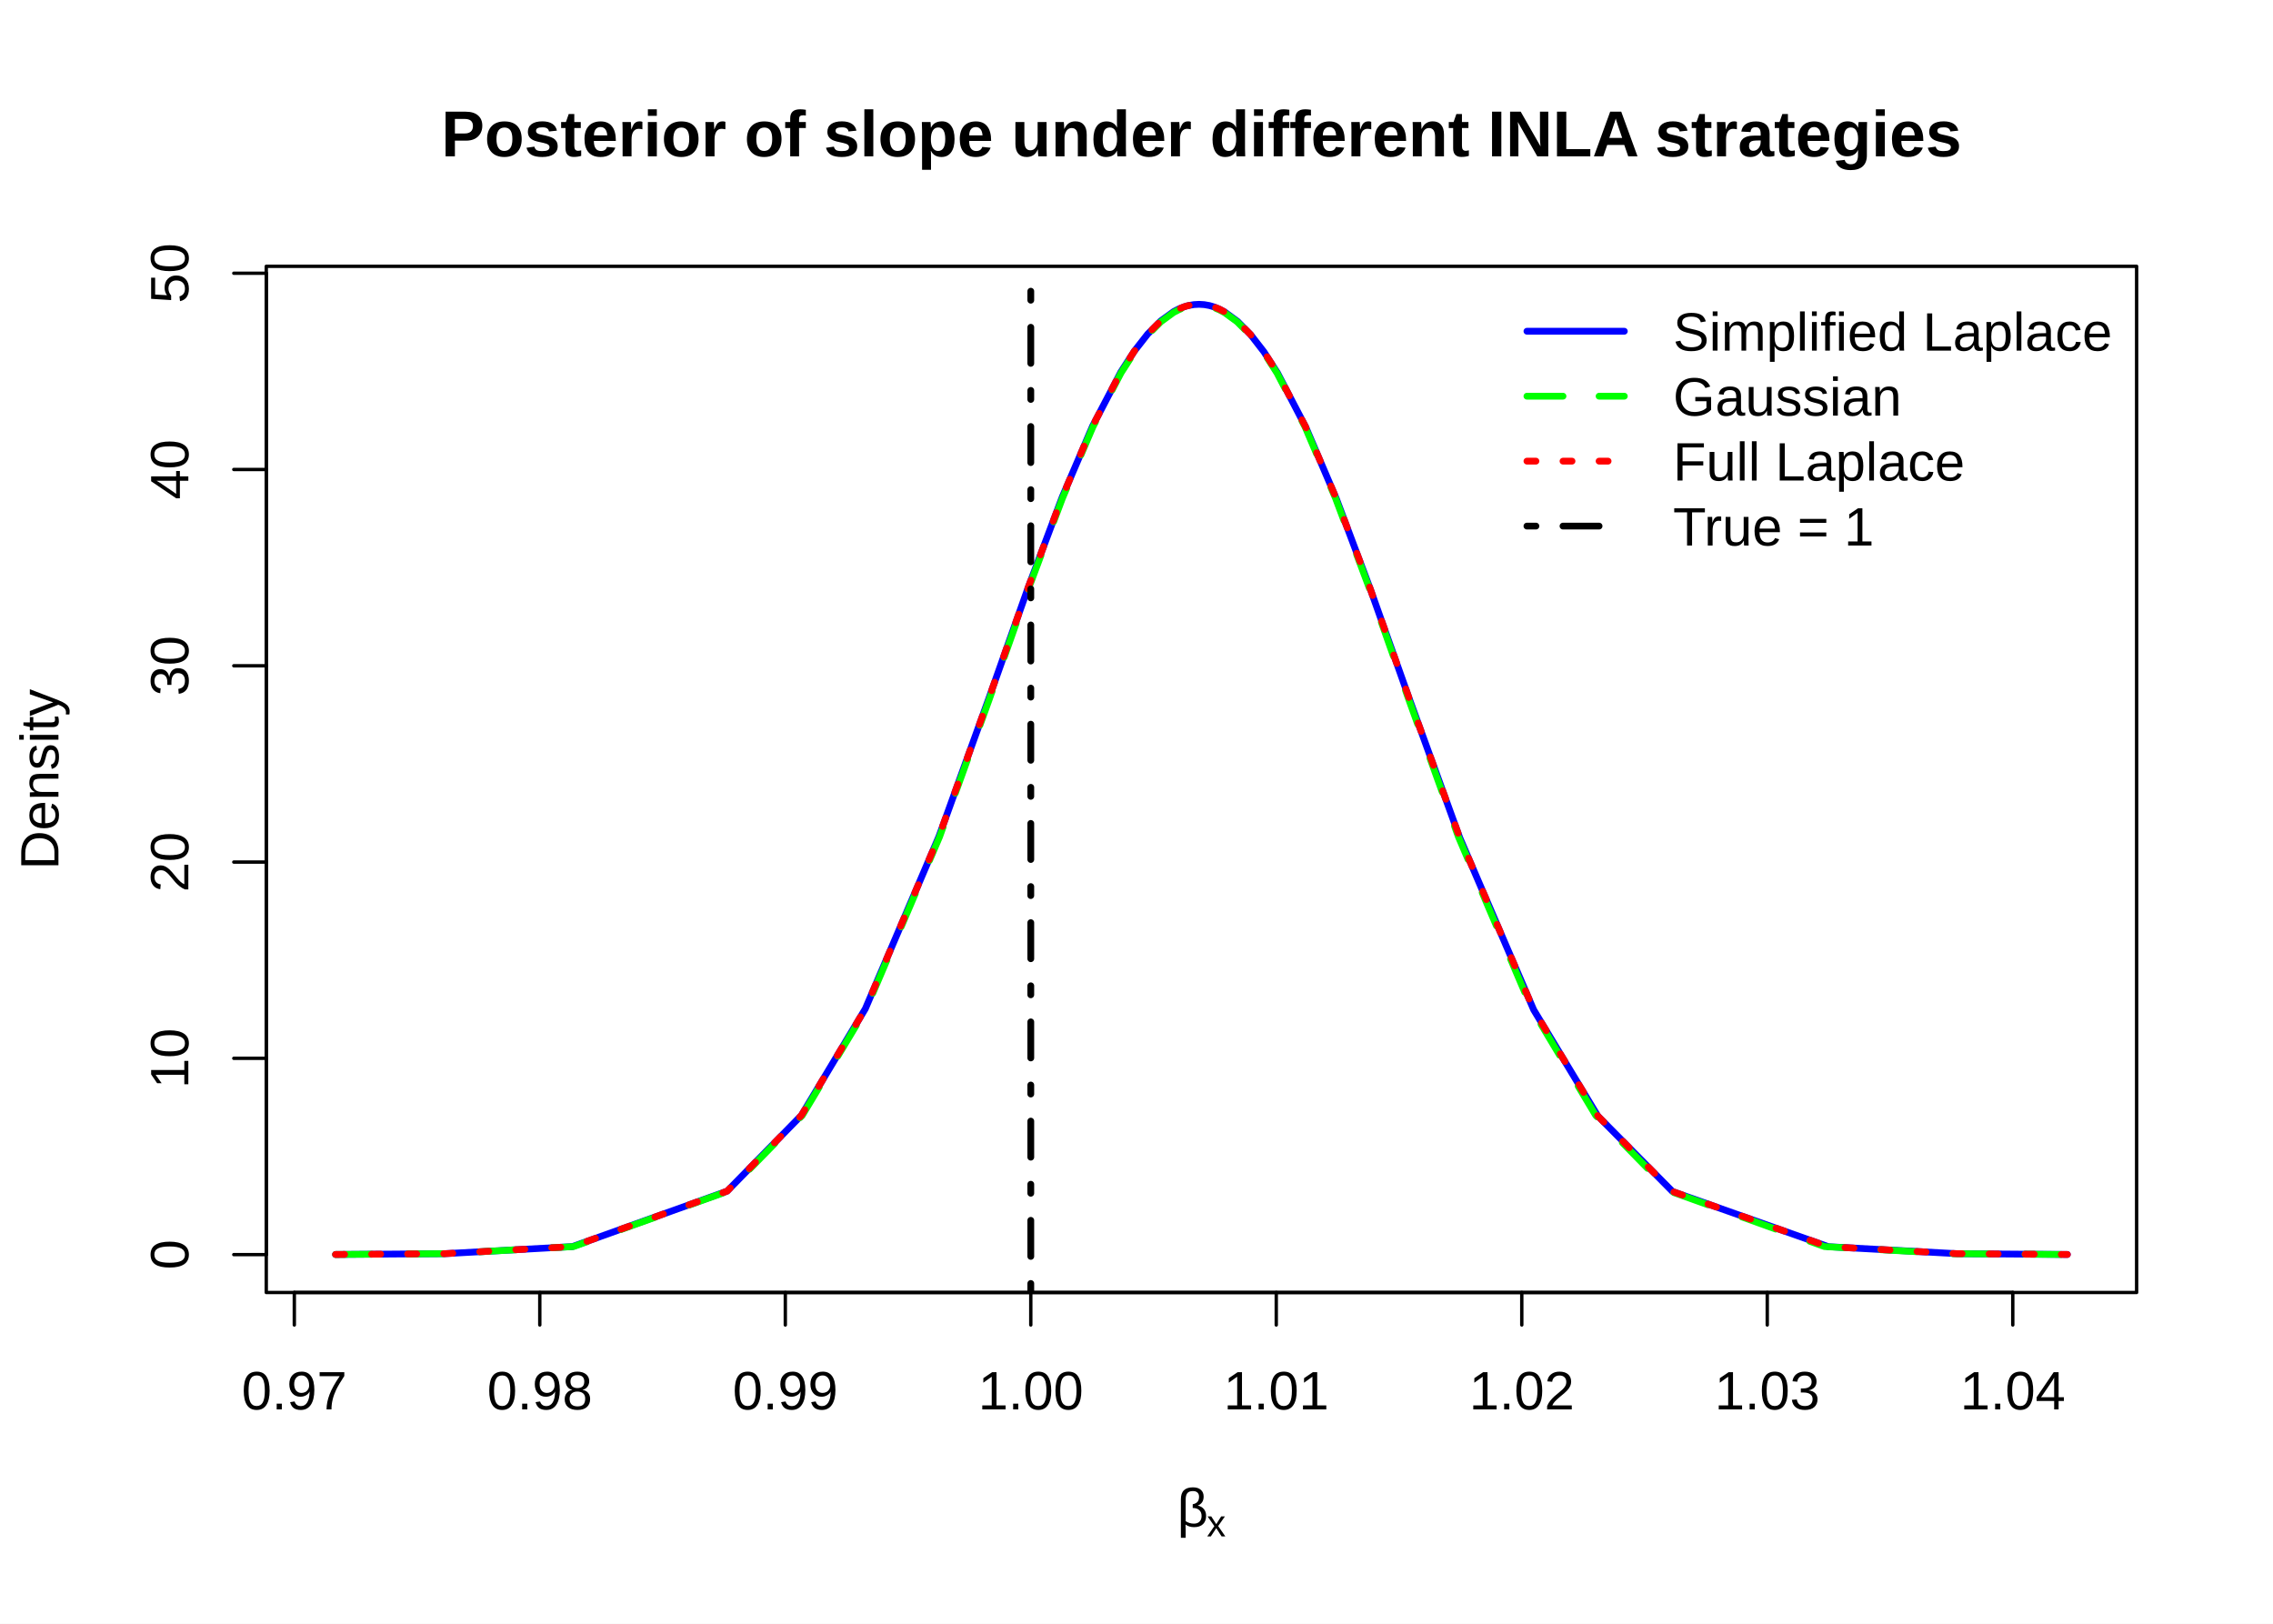
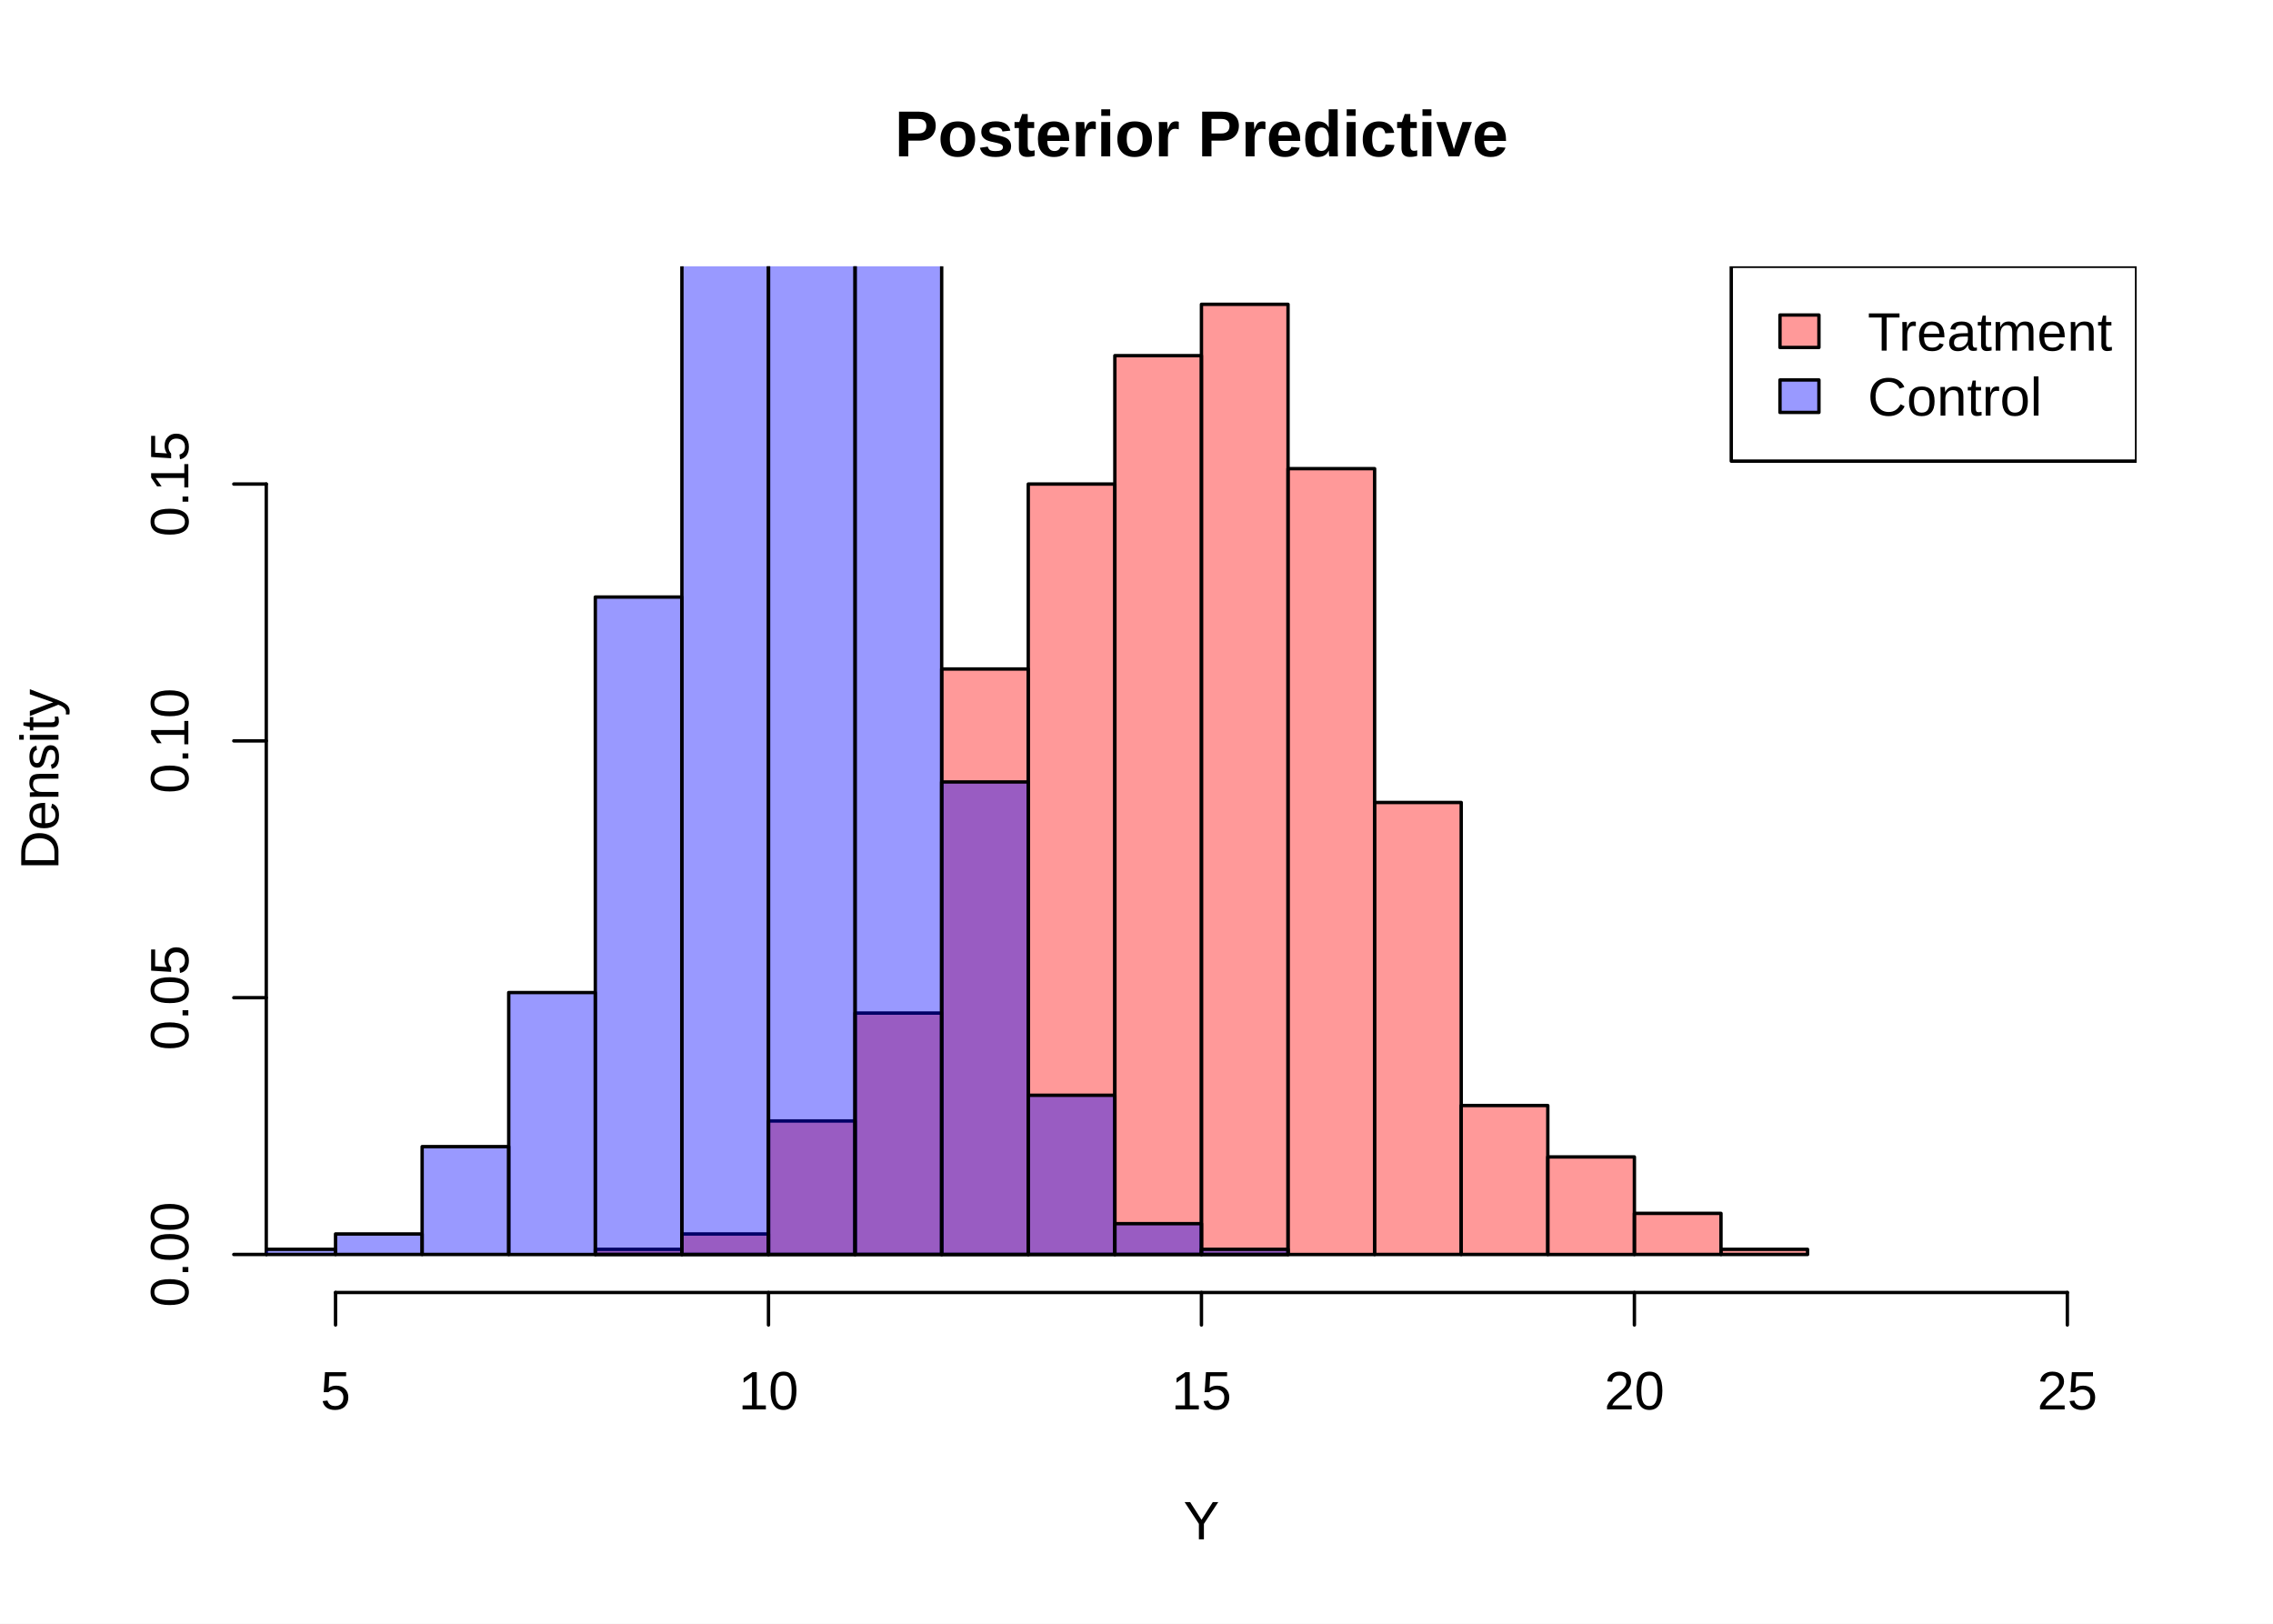
<svg xmlns="http://www.w3.org/2000/svg" class="svglite" width="504.00pt" height="360.00pt" viewBox="0 0 504.00 360.00">
  <defs>
    <style type="text/css">
    .svglite line, .svglite polyline, .svglite polygon, .svglite path, .svglite rect, .svglite circle {
      fill: none;
      stroke: #000000;
      stroke-linecap: round;
      stroke-linejoin: round;
      stroke-miterlimit: 10.00;
    }
    .svglite text {
      white-space: pre;
    }
  </style>
  </defs>
  <rect width="100%" height="100%" style="stroke: none; fill: #FFFFFF;" />
  <defs>
    <clipPath id="cpMC4wMHw1MDQuMDB8MC4wMHwzNjAuMDA=">
      <rect x="0.00" y="0.00" width="504.00" height="360.00" />
    </clipPath>
  </defs>
  <g clip-path="url(#cpMC4wMHw1MDQuMDB8MC4wMHwzNjAuMDA=)">
- </g>
+     <text x="266.40" y="34.67" text-anchor="middle" style="font-size: 14.40px; font-weight: bold; font-family: &quot;Arial&quot;;" textLength="135.99px" lengthAdjust="spacingAndGlyphs">Posterior Predictive</text>
+     <text x="266.40" y="341.28" text-anchor="middle" style="font-size: 12.00px; font-family: &quot;Arial&quot;;" textLength="8.01px" lengthAdjust="spacingAndGlyphs">Y</text>
+     <text transform="translate(12.96,172.80) rotate(-90)" text-anchor="middle" style="font-size: 12.00px; font-family: &quot;Arial&quot;;" textLength="40.02px" lengthAdjust="spacingAndGlyphs">Density</text>
+     <line x1="74.40" y1="286.56" x2="458.40" y2="286.56" style="stroke-width: 0.75;" />
+     <line x1="74.40" y1="286.56" x2="74.40" y2="293.76" style="stroke-width: 0.75;" />
+     <line x1="170.40" y1="286.56" x2="170.40" y2="293.76" style="stroke-width: 0.75;" />
+     <line x1="266.40" y1="286.56" x2="266.40" y2="293.76" style="stroke-width: 0.75;" />
+     <line x1="362.40" y1="286.56" x2="362.40" y2="293.76" style="stroke-width: 0.75;" />
+     <line x1="458.40" y1="286.56" x2="458.40" y2="293.76" style="stroke-width: 0.75;" />
+     <text x="74.40" y="312.48" text-anchor="middle" style="font-size: 12.00px; font-family: &quot;Arial&quot;;" textLength="6.67px" lengthAdjust="spacingAndGlyphs">5</text>
+     <text x="170.40" y="312.48" text-anchor="middle" style="font-size: 12.00px; font-family: &quot;Arial&quot;;" textLength="13.35px" lengthAdjust="spacingAndGlyphs">10</text>
+     <text x="266.40" y="312.48" text-anchor="middle" style="font-size: 12.00px; font-family: &quot;Arial&quot;;" textLength="13.35px" lengthAdjust="spacingAndGlyphs">15</text>
+     <text x="362.40" y="312.48" text-anchor="middle" style="font-size: 12.00px; font-family: &quot;Arial&quot;;" textLength="13.35px" lengthAdjust="spacingAndGlyphs">20</text>
+     <text x="458.40" y="312.48" text-anchor="middle" style="font-size: 12.00px; font-family: &quot;Arial&quot;;" textLength="13.35px" lengthAdjust="spacingAndGlyphs">25</text>
+     <line x1="59.04" y1="278.13" x2="59.04" y2="107.32" style="stroke-width: 0.75;" />
+     <line x1="59.04" y1="278.13" x2="51.84" y2="278.13" style="stroke-width: 0.75;" />
+     <line x1="59.04" y1="221.20" x2="51.84" y2="221.20" style="stroke-width: 0.75;" />
+     <line x1="59.04" y1="164.26" x2="51.84" y2="164.26" style="stroke-width: 0.75;" />
+     <line x1="59.04" y1="107.32" x2="51.84" y2="107.32" style="stroke-width: 0.75;" />
+     <text transform="translate(41.76,278.13) rotate(-90)" text-anchor="middle" style="font-size: 12.00px; font-family: &quot;Arial&quot;;" textLength="23.36px" lengthAdjust="spacingAndGlyphs">0.00</text>
+     <text transform="translate(41.76,221.20) rotate(-90)" text-anchor="middle" style="font-size: 12.00px; font-family: &quot;Arial&quot;;" textLength="23.36px" lengthAdjust="spacingAndGlyphs">0.05</text>
+     <text transform="translate(41.76,164.26) rotate(-90)" text-anchor="middle" style="font-size: 12.00px; font-family: &quot;Arial&quot;;" textLength="23.36px" lengthAdjust="spacingAndGlyphs">0.10</text>
+     <text transform="translate(41.76,107.32) rotate(-90)" text-anchor="middle" style="font-size: 12.00px; font-family: &quot;Arial&quot;;" textLength="23.36px" lengthAdjust="spacingAndGlyphs">0.15</text>
+   </g>
  <defs>
    <clipPath id="cpNTkuMDR8NDczLjc2fDU5LjA0fDI4Ni41Ng==">
      <rect x="59.04" y="59.04" width="414.72" height="227.52" />
    </clipPath>
  </defs>
  <g clip-path="url(#cpNTkuMDR8NDczLjc2fDU5LjA0fDI4Ni41Ng==)">
-     <polyline points="74.40,278.13 98.71,277.95 126.92,276.38 161.23,264.09 177.70,247.28 191.87,223.66 208.21,185.41 219.23,154.93 228.00,130.20 235.52,110.23 242.28,94.43 248.54,82.46 251.54,77.82 254.48,74.06 257.37,71.16 260.23,69.09 261.37,68.50 262.50,68.04 263.07,67.86 263.63,67.72 264.76,67.53 265.89,67.47 267.02,67.54 268.15,67.74 268.71,67.90 269.28,68.08 270.41,68.55 271.55,69.16 274.41,71.26 277.30,74.19 280.25,77.99 283.25,82.66 289.52,94.68 296.29,110.52 303.82,130.53 312.61,155.26 323.67,185.71 340.07,223.89 354.30,247.44 370.86,264.17 405.41,276.40 433.86,277.95 458.40,278.13 " style="stroke-width: 1.50; stroke: #0000FF;" />
-   </g>
-   <g clip-path="url(#cpMC4wMHw1MDQuMDB8MC4wMHwzNjAuMDA=)">
-     <line x1="65.26" y1="286.56" x2="446.30" y2="286.56" style="stroke-width: 0.75;" />
-     <line x1="65.26" y1="286.56" x2="65.26" y2="293.76" style="stroke-width: 0.75;" />
-     <line x1="119.69" y1="286.56" x2="119.69" y2="293.76" style="stroke-width: 0.75;" />
-     <line x1="174.13" y1="286.56" x2="174.13" y2="293.76" style="stroke-width: 0.75;" />
-     <line x1="228.56" y1="286.56" x2="228.56" y2="293.76" style="stroke-width: 0.75;" />
-     <line x1="282.99" y1="286.56" x2="282.99" y2="293.76" style="stroke-width: 0.75;" />
-     <line x1="337.43" y1="286.56" x2="337.43" y2="293.76" style="stroke-width: 0.75;" />
-     <line x1="391.86" y1="286.56" x2="391.86" y2="293.76" style="stroke-width: 0.75;" />
-     <line x1="446.30" y1="286.56" x2="446.30" y2="293.76" style="stroke-width: 0.75;" />
-     <text x="65.26" y="312.48" text-anchor="middle" style="font-size: 12.00px; font-family: &quot;Arial&quot;;" textLength="23.36px" lengthAdjust="spacingAndGlyphs">0.97</text>
-     <text x="119.69" y="312.48" text-anchor="middle" style="font-size: 12.00px; font-family: &quot;Arial&quot;;" textLength="23.36px" lengthAdjust="spacingAndGlyphs">0.98</text>
-     <text x="174.13" y="312.48" text-anchor="middle" style="font-size: 12.00px; font-family: &quot;Arial&quot;;" textLength="23.36px" lengthAdjust="spacingAndGlyphs">0.99</text>
-     <text x="228.56" y="312.48" text-anchor="middle" style="font-size: 12.00px; font-family: &quot;Arial&quot;;" textLength="23.36px" lengthAdjust="spacingAndGlyphs">1.00</text>
-     <text x="282.99" y="312.48" text-anchor="middle" style="font-size: 12.00px; font-family: &quot;Arial&quot;;" textLength="23.36px" lengthAdjust="spacingAndGlyphs">1.01</text>
-     <text x="337.43" y="312.48" text-anchor="middle" style="font-size: 12.00px; font-family: &quot;Arial&quot;;" textLength="23.36px" lengthAdjust="spacingAndGlyphs">1.02</text>
-     <text x="391.86" y="312.48" text-anchor="middle" style="font-size: 12.00px; font-family: &quot;Arial&quot;;" textLength="23.36px" lengthAdjust="spacingAndGlyphs">1.03</text>
-     <text x="446.30" y="312.48" text-anchor="middle" style="font-size: 12.00px; font-family: &quot;Arial&quot;;" textLength="23.36px" lengthAdjust="spacingAndGlyphs">1.04</text>
-     <line x1="59.04" y1="278.16" x2="59.04" y2="60.58" style="stroke-width: 0.75;" />
-     <line x1="59.04" y1="278.16" x2="51.84" y2="278.16" style="stroke-width: 0.75;" />
-     <line x1="59.04" y1="234.64" x2="51.84" y2="234.64" style="stroke-width: 0.75;" />
-     <line x1="59.04" y1="191.13" x2="51.84" y2="191.13" style="stroke-width: 0.75;" />
-     <line x1="59.04" y1="147.61" x2="51.84" y2="147.61" style="stroke-width: 0.75;" />
-     <line x1="59.04" y1="104.09" x2="51.84" y2="104.09" style="stroke-width: 0.75;" />
-     <line x1="59.04" y1="60.58" x2="51.84" y2="60.58" style="stroke-width: 0.75;" />
-     <text transform="translate(41.76,278.16) rotate(-90)" text-anchor="middle" style="font-size: 12.00px; font-family: &quot;Arial&quot;;" textLength="6.67px" lengthAdjust="spacingAndGlyphs">0</text>
-     <text transform="translate(41.76,234.64) rotate(-90)" text-anchor="middle" style="font-size: 12.00px; font-family: &quot;Arial&quot;;" textLength="13.35px" lengthAdjust="spacingAndGlyphs">10</text>
-     <text transform="translate(41.76,191.13) rotate(-90)" text-anchor="middle" style="font-size: 12.00px; font-family: &quot;Arial&quot;;" textLength="13.35px" lengthAdjust="spacingAndGlyphs">20</text>
-     <text transform="translate(41.76,147.61) rotate(-90)" text-anchor="middle" style="font-size: 12.00px; font-family: &quot;Arial&quot;;" textLength="13.35px" lengthAdjust="spacingAndGlyphs">30</text>
-     <text transform="translate(41.76,104.09) rotate(-90)" text-anchor="middle" style="font-size: 12.00px; font-family: &quot;Arial&quot;;" textLength="13.35px" lengthAdjust="spacingAndGlyphs">40</text>
-     <text transform="translate(41.76,60.58) rotate(-90)" text-anchor="middle" style="font-size: 12.00px; font-family: &quot;Arial&quot;;" textLength="13.35px" lengthAdjust="spacingAndGlyphs">50</text>
-     <polygon points="59.04,286.56 473.76,286.56 473.76,59.04 59.04,59.04 " style="stroke-width: 0.75;" />
-     <text x="266.40" y="34.67" text-anchor="middle" style="font-size: 14.40px; font-weight: bold; font-family: &quot;Arial&quot;;" textLength="336.96px" lengthAdjust="spacingAndGlyphs">Posterior of slope under different INLA strategies</text>
-     <text x="261.01" y="338.46" style="font-size: 12.00px; font-family: &quot;Arial&quot;;" textLength="6.57px" lengthAdjust="spacingAndGlyphs">β</text>
-     <text x="267.59" y="340.64" style="font-size: 8.40px; font-family: &quot;Arial&quot;;" textLength="4.20px" lengthAdjust="spacingAndGlyphs">x</text>
-     <text transform="translate(12.96,172.80) rotate(-90)" text-anchor="middle" style="font-size: 12.00px; font-family: &quot;Arial&quot;;" textLength="40.02px" lengthAdjust="spacingAndGlyphs">Density</text>
-   </g>
-   <g clip-path="url(#cpNTkuMDR8NDczLjc2fDU5LjA0fDI4Ni41Ng==)">
-     <polyline points="74.42,278.13 98.92,277.95 127.15,276.38 161.43,264.09 177.88,247.31 192.02,223.73 208.33,185.54 219.33,155.11 228.08,130.42 235.58,110.46 242.32,94.67 248.56,82.69 251.55,78.05 254.48,74.28 257.37,71.36 260.21,69.28 261.35,68.69 262.48,68.22 263.04,68.04 263.60,67.89 264.73,67.69 265.85,67.63 266.98,67.69 268.11,67.89 268.67,68.04 269.23,68.22 270.36,68.69 271.49,69.28 274.34,71.36 277.23,74.28 280.16,78.05 283.15,82.69 289.39,94.67 296.13,110.46 303.63,130.42 312.38,155.11 323.38,185.54 339.68,223.73 353.83,247.31 370.27,264.09 404.56,276.38 432.79,277.95 457.29,278.13 " style="stroke-width: 1.50; stroke: #00FF00; stroke-dasharray: 8.00,8.00;" />
-     <polyline points="74.40,278.13 98.71,277.95 126.92,276.38 161.23,264.09 177.70,247.28 191.87,223.66 208.21,185.41 219.23,154.93 228.00,130.20 235.52,110.23 242.28,94.43 248.54,82.46 251.54,77.82 254.48,74.06 257.37,71.16 260.23,69.09 261.37,68.50 262.50,68.04 263.07,67.86 263.63,67.72 264.76,67.53 265.89,67.47 267.02,67.54 268.15,67.74 268.71,67.90 269.28,68.08 270.41,68.55 271.55,69.16 274.41,71.26 277.30,74.19 280.25,77.99 283.25,82.66 289.52,94.68 296.29,110.52 303.82,130.53 312.61,155.26 323.67,185.71 340.07,223.89 354.30,247.44 370.86,264.17 405.41,276.40 433.86,277.95 458.40,278.13 " style="stroke-width: 1.50; stroke: #FF0000; stroke-dasharray: 2.00,6.00;" />
-     <line x1="228.56" y1="286.56" x2="228.56" y2="59.04" style="stroke-width: 1.50; stroke-dasharray: 2.00,6.00,8.00,6.00;" />
-     <line x1="338.57" y1="73.44" x2="360.17" y2="73.44" style="stroke-width: 1.50; stroke: #0000FF;" />
-     <line x1="338.57" y1="87.84" x2="360.17" y2="87.84" style="stroke-width: 1.50; stroke: #00FF00; stroke-dasharray: 8.00,8.00;" />
-     <line x1="338.57" y1="102.24" x2="360.17" y2="102.24" style="stroke-width: 1.50; stroke: #FF0000; stroke-dasharray: 2.00,6.00;" />
-     <line x1="338.57" y1="116.64" x2="360.17" y2="116.64" style="stroke-width: 1.50; stroke-dasharray: 2.00,6.00,8.00,6.00;" />
-     <text x="370.97" y="77.74" style="font-size: 12.00px; font-family: &quot;Arial&quot;;" textLength="97.39px" lengthAdjust="spacingAndGlyphs">Simplified Laplace</text>
-     <text x="370.97" y="92.14" style="font-size: 12.00px; font-family: &quot;Arial&quot;;" textLength="50.71px" lengthAdjust="spacingAndGlyphs">Gaussian</text>
-     <text x="370.97" y="106.54" style="font-size: 12.00px; font-family: &quot;Arial&quot;;" textLength="64.71px" lengthAdjust="spacingAndGlyphs">Full Laplace</text>
-     <text x="370.97" y="120.94" style="font-size: 12.00px; font-family: &quot;Arial&quot;;" textLength="44.58px" lengthAdjust="spacingAndGlyphs">True = 1</text>
+     <rect x="132.00" y="276.99" width="19.20" height="1.14" style="stroke-width: 0.75; fill: #FF0000; fill-opacity: 0.40;" />
+     <rect x="151.20" y="273.58" width="19.20" height="4.55" style="stroke-width: 0.75; fill: #FF0000; fill-opacity: 0.40;" />
+     <rect x="170.40" y="248.53" width="19.20" height="29.61" style="stroke-width: 0.75; fill: #FF0000; fill-opacity: 0.40;" />
+     <rect x="189.60" y="224.61" width="19.20" height="53.52" style="stroke-width: 0.75; fill: #FF0000; fill-opacity: 0.40;" />
+     <rect x="208.80" y="148.32" width="19.20" height="129.82" style="stroke-width: 0.75; fill: #FF0000; fill-opacity: 0.40;" />
+     <rect x="228.00" y="107.32" width="19.20" height="170.81" style="stroke-width: 0.75; fill: #FF0000; fill-opacity: 0.40;" />
+     <rect x="247.20" y="78.85" width="19.20" height="199.28" style="stroke-width: 0.75; fill: #FF0000; fill-opacity: 0.40;" />
+     <rect x="266.40" y="67.47" width="19.20" height="210.67" style="stroke-width: 0.75; fill: #FF0000; fill-opacity: 0.40;" />
+     <rect x="285.60" y="103.91" width="19.20" height="174.23" style="stroke-width: 0.75; fill: #FF0000; fill-opacity: 0.40;" />
+     <rect x="304.80" y="177.92" width="19.20" height="100.21" style="stroke-width: 0.75; fill: #FF0000; fill-opacity: 0.40;" />
+     <rect x="324.00" y="245.11" width="19.20" height="33.02" style="stroke-width: 0.75; fill: #FF0000; fill-opacity: 0.40;" />
+     <rect x="343.20" y="256.50" width="19.20" height="21.64" style="stroke-width: 0.75; fill: #FF0000; fill-opacity: 0.40;" />
+     <rect x="362.40" y="269.02" width="19.20" height="9.11" style="stroke-width: 0.75; fill: #FF0000; fill-opacity: 0.40;" />
+     <rect x="381.60" y="276.99" width="19.20" height="1.14" style="stroke-width: 0.75; fill: #FF0000; fill-opacity: 0.40;" />
+     <rect x="55.20" y="276.99" width="19.20" height="1.14" style="stroke-width: 0.75; fill: #0000FF; fill-opacity: 0.40;" />
+     <rect x="74.40" y="273.58" width="19.20" height="4.55" style="stroke-width: 0.75; fill: #0000FF; fill-opacity: 0.40;" />
+     <rect x="93.60" y="254.22" width="19.20" height="23.91" style="stroke-width: 0.75; fill: #0000FF; fill-opacity: 0.40;" />
+     <rect x="112.80" y="220.06" width="19.20" height="58.08" style="stroke-width: 0.75; fill: #0000FF; fill-opacity: 0.40;" />
+     <rect x="132.00" y="132.37" width="19.20" height="145.76" style="stroke-width: 0.75; fill: #0000FF; fill-opacity: 0.40;" />
+     <rect x="151.20" y="41.28" width="19.20" height="236.86" style="stroke-width: 0.75; fill: #0000FF; fill-opacity: 0.40;" />
+     <rect x="170.40" y="-16.80" width="19.20" height="294.93" style="stroke-width: 0.75; fill: #0000FF; fill-opacity: 0.40;" />
+     <rect x="189.60" y="52.66" width="19.20" height="225.47" style="stroke-width: 0.75; fill: #0000FF; fill-opacity: 0.40;" />
+     <rect x="208.80" y="173.37" width="19.20" height="104.76" style="stroke-width: 0.75; fill: #0000FF; fill-opacity: 0.40;" />
+     <rect x="228.00" y="242.83" width="19.20" height="35.30" style="stroke-width: 0.75; fill: #0000FF; fill-opacity: 0.40;" />
+     <rect x="247.20" y="271.30" width="19.20" height="6.83" style="stroke-width: 0.75; fill: #0000FF; fill-opacity: 0.40;" />
+     <rect x="266.40" y="276.99" width="19.20" height="1.14" style="stroke-width: 0.75; fill: #0000FF; fill-opacity: 0.40;" />
+     <rect x="383.88" y="59.04" width="89.88" height="43.20" style="stroke-width: 0.75; fill: #FFFFFF;" />
+     <rect x="394.68" y="69.84" width="8.64" height="7.20" style="stroke-width: 0.75; fill: #FF0000; fill-opacity: 0.40;" />
+     <rect x="394.68" y="84.24" width="8.64" height="7.20" style="stroke-width: 0.75; fill: #0000FF; fill-opacity: 0.40;" />
+     <text x="414.12" y="77.74" style="font-size: 12.00px; font-family: &quot;Arial&quot;;" textLength="54.24px" lengthAdjust="spacingAndGlyphs">Treatment</text>
+     <text x="414.12" y="92.14" style="font-size: 12.00px; font-family: &quot;Arial&quot;;" textLength="38.69px" lengthAdjust="spacingAndGlyphs">Control</text>
  </g>
</svg>
